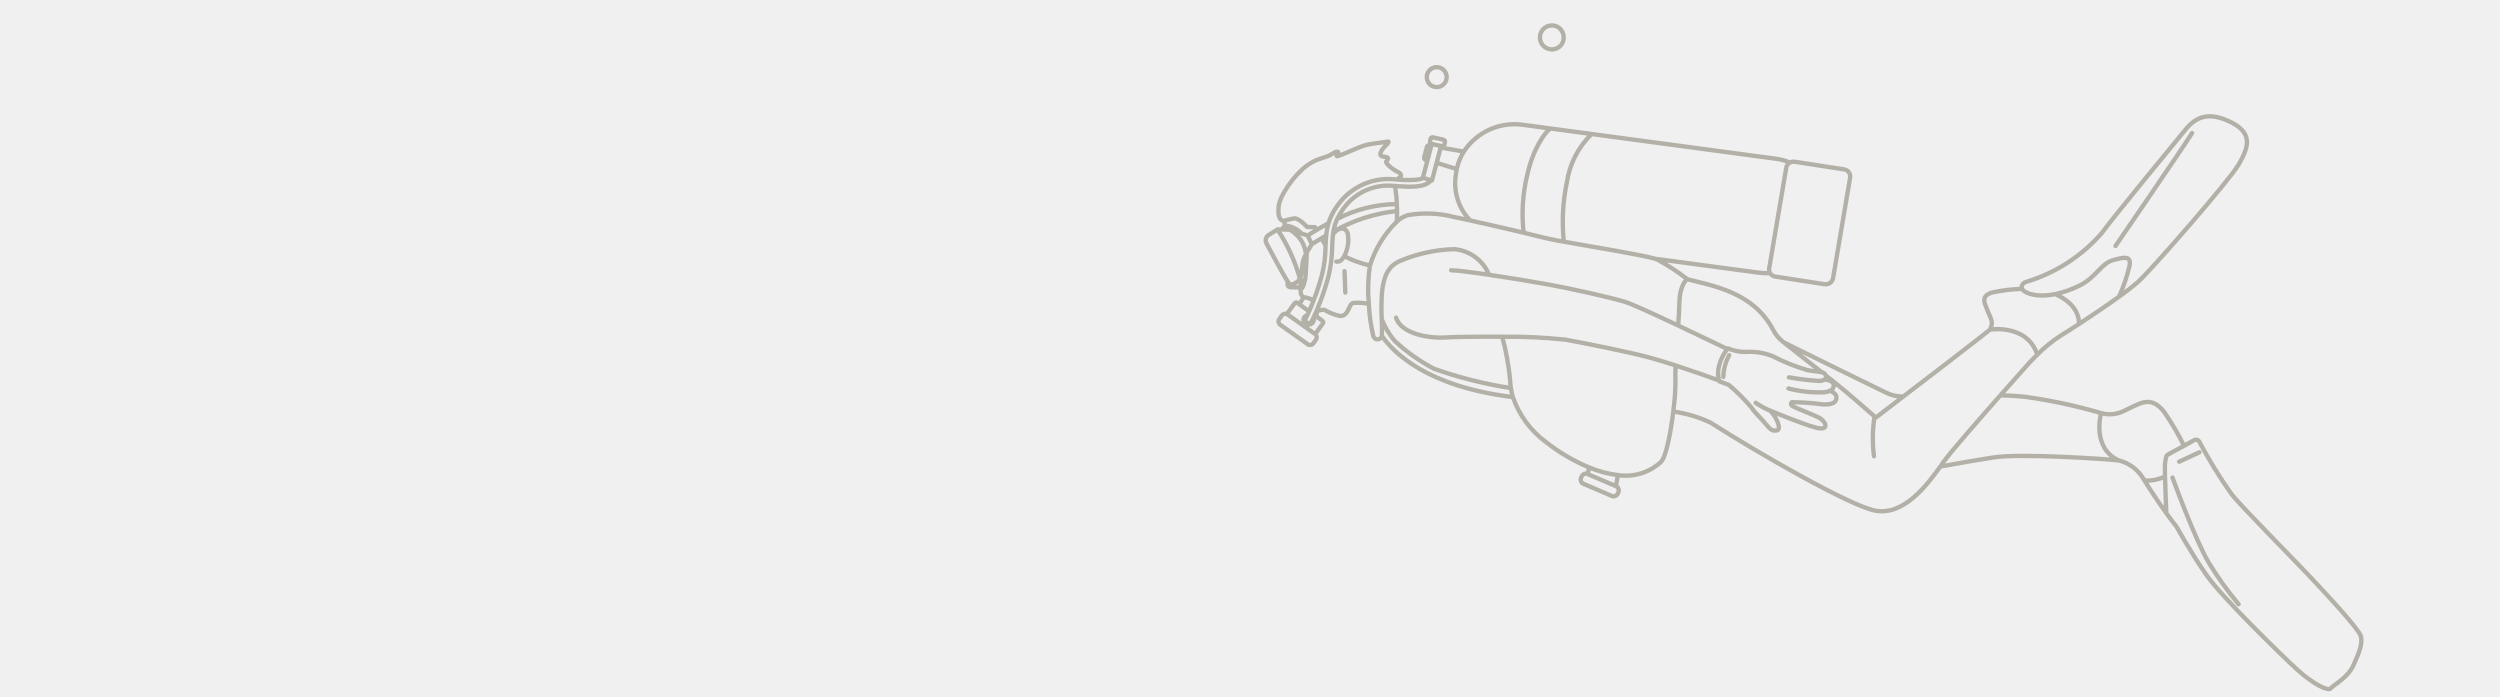
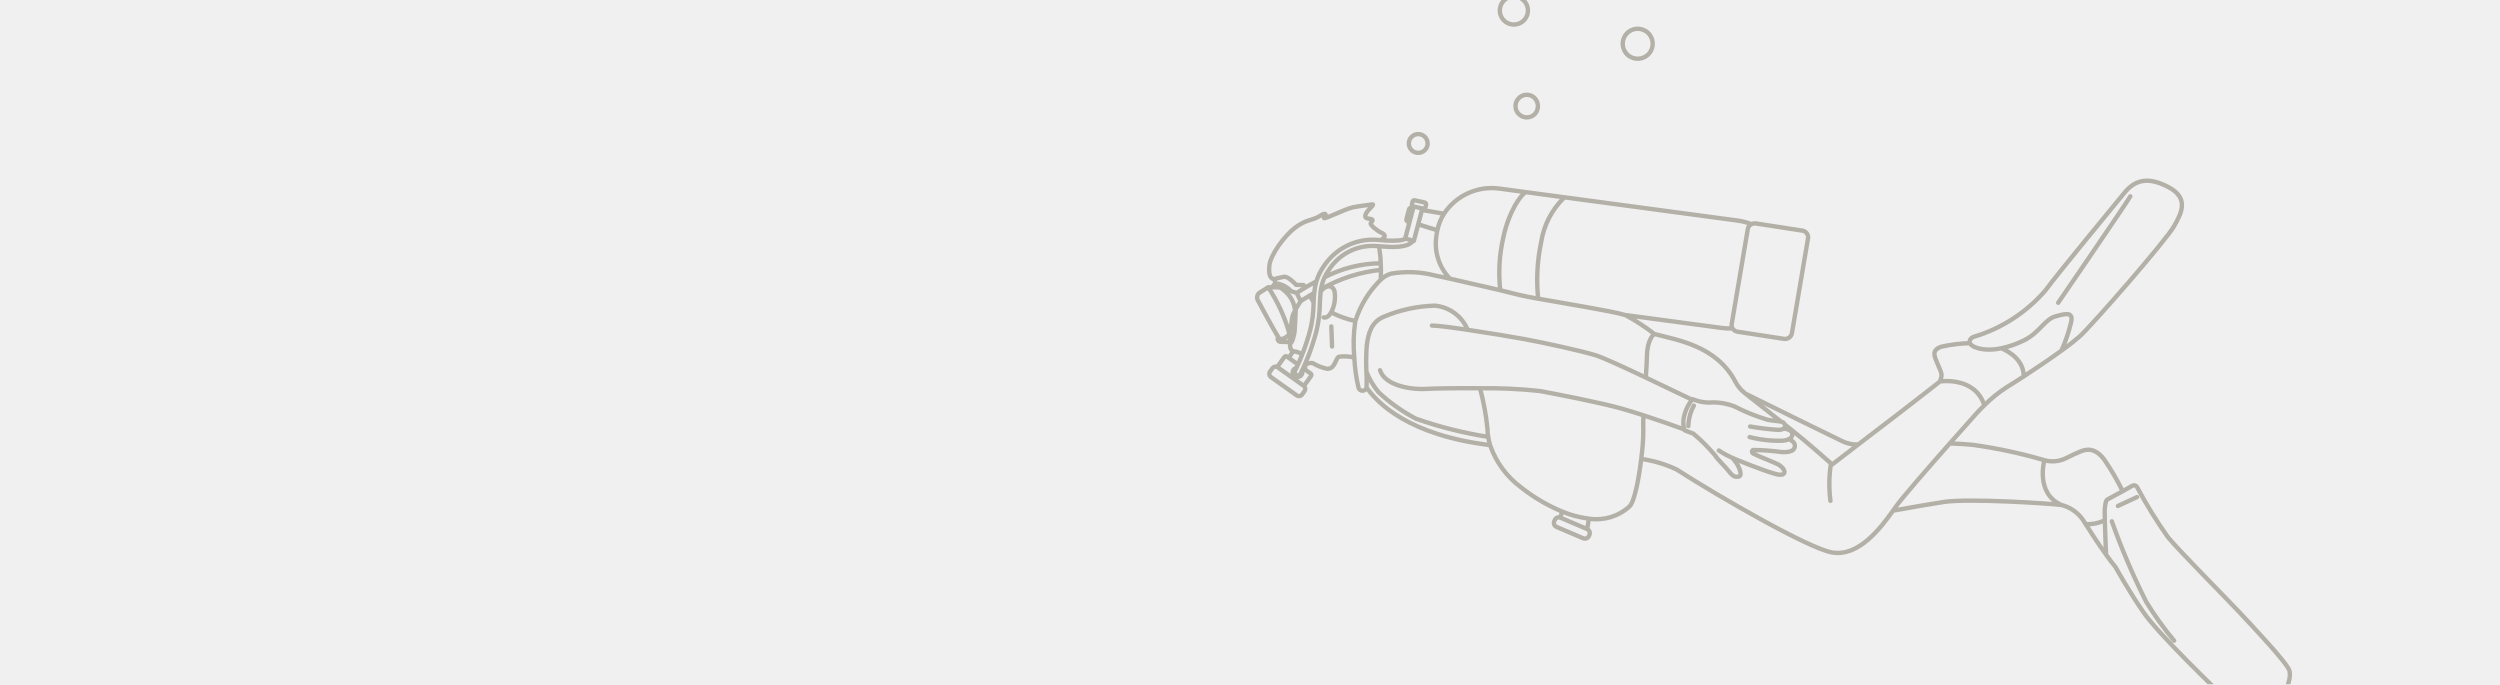
- <svg xmlns="http://www.w3.org/2000/svg" width="287" height="80" viewBox="0 0 287 80">
+ <svg xmlns="http://www.w3.org/2000/svg" width="285" height="78" viewBox="0 0 285 78">
  <defs>
    <clipPath id="a">
-       <rect width="287" height="80" transform="translate(11 77.522)" fill="#fff" stroke="#707070" stroke-width="1" />
+       <rect width="285" height="78" transform="translate(13 78.522)" fill="#fff" stroke="#707070" stroke-width="1" />
    </clipPath>
  </defs>
-   <g transform="translate(-11 -77.522)" clip-path="url(#a)">
-     <path d="M826.491,2717.824l2.327-1.079m-50.941-5.677a10.164,10.164,0,0,0,1.673.908m-4.714-6.372a5.494,5.494,0,0,0-.674,2.488m-47.766-7.084a.574.574,0,0,0-.435.543.6.6,0,0,0,1.192,0,.548.548,0,0,0-.055-.239m-1.5-3.678a1.8,1.8,0,0,0,.143-.651m.033-5.335a3.02,3.02,0,0,0-1.53-.883.66.66,0,0,0-.4,0,.508.508,0,0,0-.289.4m2.075,6.867c.229.03.526-.868.583-1.6.055-.684.108-1.985.133-2.641m15.671-20.972a1.143,1.143,0,1,0,.1,1.615,1.14,1.14,0,0,0-.1-1.615Zm34.482-21.107a1.915,1.915,0,1,0,.161,2.7,1.914,1.914,0,0,0-.161-2.7Zm-10.074-1.5a2.089,2.089,0,1,0,.173,2.948,2.089,2.089,0,0,0-.173-2.948Zm2.785,9.946a1.827,1.827,0,1,0,.151,2.579,1.828,1.828,0,0,0-.151-2.579Zm-15.159-3.969a1.716,1.716,0,1,0,.143,2.423,1.716,1.716,0,0,0-.143-2.423Zm1.263,11.828a1.377,1.377,0,1,0,.2,2.015,1.433,1.433,0,0,0-.2-2.015ZM730.765,2698.4c0-.362-.09-2.45-.09-2.45m-.028-1.719a11.71,11.71,0,0,0,2.946,1.06m1.368,8.079c1.3,1.892,5.152,5.839,15.043,7.034m67.525,1.843s-1.14,4.017,2.07,5.446m-9.388-12.152c-1.162-3.572-5.423-2.883-5.423-2.883m-23.1,5.481a32.858,32.858,0,0,0,3.424.413,1.322,1.322,0,0,0,.692-.164.365.365,0,0,0,.118-.473.762.762,0,0,0-.038-.085.577.577,0,0,0-.423-.277c-.359-.089-.913-.091-1.635-.237a22.813,22.813,0,0,1-3.992-1.6,7.116,7.116,0,0,0-3.192-.488,5.516,5.516,0,0,1-1.954-.412s-.02.022-.055.065a4.992,4.992,0,0,0-.948,1.892,3.221,3.221,0,0,0-.013,1.723.7.7,0,0,0,.038.1l1.081.412a21.06,21.06,0,0,1,2.626,2.626c.307.513,1.157,1.286,1.648,1.9s.745.8,1.26.694-.025-1.285-.309-1.673c-.264-.36-.438-.563-.46-.589m0,0,0,0c.113.045,3.7,1.549,5.275,1.954,1.595.41,1.157-.775.154-1.238-.876-.4-2.38-.963-2.936-1.273a.24.24,0,0,1-.007-.42.012.012,0,0,1,.01,0,28.312,28.312,0,0,1,3.524.257c1.159.053,1.6-.257,1.572-.822-.018-.388-.458-.631-.734-.745m-4.775-.259a14.237,14.237,0,0,0,4.093.438,1.85,1.85,0,0,0,.682-.179.652.652,0,0,0,.425-.672c-.058-.445-.714-.586-1.034-.626m-23.748,10.975-.217,1.278m-3.064-2.151-.188.758m0,0a.525.525,0,0,0-.689.276l-.068.156a.525.525,0,0,0,.277.689l3.253,1.394a.525.525,0,0,0,.689-.277l.068-.156a.526.526,0,0,0-.277-.689l-3.252-1.393Zm10.394-17.065c.07-1.024.126-1.952.138-2.611.04-2.131.9-2.7.9-2.7a25.272,25.272,0,0,0-3.442-2.251,1.853,1.853,0,0,0-.237-.083l0,0c-1.484-.45-7.159-1.364-10.492-1.965-.44-.081-.838-.153-1.18-.219-.478-.091-.848-.171-1.069-.229-.463-.123-1.323-.337-2.365-.583v0l-1.114-.261c-1.685-.4-3.6-.833-5.028-1.15l-1.059-.229c-.3-.065-.556-.118-.742-.154a12.688,12.688,0,0,0-5.358-.221,3.128,3.128,0,0,0-1.26.752,12.145,12.145,0,0,0-3.076,5.021c-.005.015-.008.03-.013.045a18.35,18.35,0,0,0-.116,4.387,20.385,20.385,0,0,0,.516,3.708.511.511,0,0,0,.976-.022.149.149,0,0,0,0-.038,18.14,18.14,0,0,0-.015-1.876,25.457,25.457,0,0,1,.035-3.16c.181-1.594.591-2.986,2.163-3.6a17.138,17.138,0,0,1,6.13-1.313,4.767,4.767,0,0,1,4,2.948m1.507,7.114a29.9,29.9,0,0,1,.9,4.888,7.928,7.928,0,0,0,.1,1.029A7.473,7.473,0,0,0,750,2710.4a10.792,10.792,0,0,0,3.791,5.159,21.056,21.056,0,0,0,4.978,2.928,12.391,12.391,0,0,0,3.28.873,5.976,5.976,0,0,0,4.933-1.487c.6-.563,1.137-3.335,1.434-5.8.04-.322.075-.642.106-.948a21.654,21.654,0,0,0,.141-2.629c-.02-.435-.007-1.034.023-1.723m16.77.778c-1.18-.931-2.8-2.209-4.324-3.4l-.113-.091a4.151,4.151,0,0,1-1.125-1.346c-2.286-4.4-7.058-5.092-9.88-5.846m15.9,11.048c.325.254.6.473.81.639,1.733,1.369,4.178,3.529,4.8,4.075.093.086.146.131.146.131l3.165-2.427c1.761-1.351,3.818-2.928,4.935-3.778,2.209-1.683,5.016-3.9,5.016-3.9.38-.969.221-.9-.382-2.4-.287-.707-.651-1.439.584-1.849a18.416,18.416,0,0,1,3.461-.423M773.669,2708.5c-1.157-.43-3.14-1.124-4.981-1.723-.931-.3-1.824-.581-2.556-.787-2.656-.755-7.707-1.729-10.055-2.171a61.065,61.065,0,0,0-7.3-.34c-2.943-.023-5.733.023-6.347.073-1.846.156-5.232-.327-5.836-2.264m38.031,3.6c-.865-.407-3.24-1.562-5.652-2.7-2.6-1.232-5.24-2.447-6.078-2.707-1.728-.531-6.337-1.549-8.771-1.992-1.376-.252-4.3-.742-6.855-1.119-1.97-.294-3.718-.521-4.352-.521M827.049,2716a30.339,30.339,0,0,0-2.269-3.876c-1.037-1.333-1.975-1.286-2.765-.989-.4.148-1.187.528-1.874.868a3.659,3.659,0,0,1-2.614.241,60.53,60.53,0,0,0-8.762-1.876c-.757-.081-1.72-.136-2.787-.166m-24.845-6.055c4.744,2.342,9.7,4.782,11.783,5.785a4.044,4.044,0,0,0,1.9.4h.018m-3.311,2.3a15.958,15.958,0,0,0-.065,4.566m-49.7-35.617.114.026a.227.227,0,0,0,.269-.171l.068-.31a.227.227,0,0,0-.174-.269l-1.213-.267a.226.226,0,0,0-.269.171l-.068.309a.227.227,0,0,0,.171.269l.035.008,1.066.234Zm-1.066-.234-.051.189-.445,1.7-.528,2,.071.021.86.249.118.033.534-2.03.46-1.745.048-.182m2.611.636-2.659-.455m1.846,2.468-2.307-.722m-.609-1.972-.191-.04a.274.274,0,0,0-.32.2l-.312,1.187a.248.248,0,0,0,.178.3l.2.05m-11.7,9.745c-.05-.09-.106-.184-.163-.279-.1-.168-.211-.344-.314-.521m1.715,2.671c.365.083.674-.191.911-.619a4.067,4.067,0,0,0,.4-2.614c-.312-.85-1.079-.6-1.517-.123a1.249,1.249,0,0,0-.191.284m7.328-1.509c.008-.168.02-.327.033-.468s.015-.425.01-.757c0-.247-.015-.521-.028-.8a10.878,10.878,0,0,0-.146-1.6,1.152,1.152,0,0,1,0-.468m.241-.745a.486.486,0,0,1,.209-.237c.256-.093.279-.442-.211-.654s-1.472-.983-1.308-1.193.513-.468-.282-.538-.164-.863.025-1.074.817-.747.372-.654-1.356.164-2.289.349-3.811,1.66-3.507,1.263.282-.725-.561-.186-1.612.372-2.968,1.4-3.061,3.388-3.154,4.7.257,1.52.584,1.567l.055-.015c.194-.053.845-.224,1.159-.266.538-.071,1.474.984,1.474.984l.911.022.181.32m-3.62-.455-.105-.6m4.83,1.7c-.2.113-.382.219-.548.317-.687.4-1.1.682-1.1.682m9.79-3.816a18.444,18.444,0,0,0-7.32,2.367m-.558-.958c-.531.277-1,.543-1.369.767-.639.38-1.016.642-1.016.642m10.235-3.615a15.066,15.066,0,0,0-6.855,1.708m-3.59,4,.108-.174.573-.926-.473-1-.676-.214-1.223-.382m1,5.524a19.8,19.8,0,0,0-2.576-5.625m1.182,6a1.111,1.111,0,0,0,.141.2.465.465,0,0,0,.438.086,1.629,1.629,0,0,0,.649-.39,1.225,1.225,0,0,0,.166-.266c.36-.75.133-1.887.621-2.639a.466.466,0,0,0,.071-.191,3.5,3.5,0,0,0-1.29-2.37,2.725,2.725,0,0,0-.4-.322.916.916,0,0,0-.44-.09c-.194,0-.382-.008-.553-.013a4.861,4.861,0,0,0-.584,0l-.956.6a.408.408,0,0,0-.055.028.736.736,0,0,0-.259.941s1.881,3.537,2.452,4.43Zm3.343,3.25a.129.129,0,0,0,.048.063s0,0,.01,0c.141.035.616-.166.865-.058a5.681,5.681,0,0,0,1.741.682.619.619,0,0,0,.123-.012c.883-.045.886-1.378,1.351-1.472a5.335,5.335,0,0,1,1.828.1m34.958,12.353a14.82,14.82,0,0,1,4.3,1.283c5.325,3.413,16.046,9.584,18.909,10.1,3.2.581,5.869-2.848,7.451-5.082.136-.188.264-.372.382-.543.737-1.049,4.035-4.822,6.52-7.634,1.618-1.832,2.893-3.255,2.893-3.255s.538-.631,1.338-1.409a16.069,16.069,0,0,1,2.714-2.2c.516-.312,1.242-.775,2.07-1.313,1.439-.938,3.172-2.11,4.586-3.132a28.109,28.109,0,0,0,2.232-1.738c1.582-1.447,10.459-11.629,11.493-13.418s1.789-3.509-.76-4.817-4.058-.757-5.3.757-8.12,9.841-9.632,11.9a18.582,18.582,0,0,1-8.673,5.61.726.726,0,0,0-.489.409.476.476,0,0,0,0,.381c.086.2.34.412.908.586a4.816,4.816,0,0,0,1.4.191,7.6,7.6,0,0,0,1.517-.164,11.569,11.569,0,0,0,2.81-.991c1.831-.916,2.473-2.518,3.756-2.883s2.244-.6,1.924.732a19.182,19.182,0,0,1-1.18,3.441m-84.635,2.6a8.809,8.809,0,0,0,1.474,2.475,20.881,20.881,0,0,0,4.543,3.212,49.767,49.767,0,0,0,8.814,2.213m-25.623-12.23c-.083.37-.015.624.32.652.49.042,1.157-.063,1.157.216,0,.264-.043.8.382.921a.579.579,0,0,0,.073.018,2.594,2.594,0,0,1,.9.3.355.355,0,0,1,.108.1m-1.084-.42-.546.815m2.078.709c-.06.261-.1.523-.131.687m.37-1.449a1.758,1.758,0,0,0-.113.282v0m-1.077.576-1.127-.808-.229-.166a.21.21,0,0,0-.294.05l-.883,1.227m3.255,2.3.868-1.208a.212.212,0,0,0-.048-.3l-.722-.516-.186-.136m98.493,18.647s2.613,7.2,4.191,9.813a39.478,39.478,0,0,0,3.4,4.732m-10.789-14.2a4.863,4.863,0,0,0,2.335-.465M815,2702.029c.013-2.008-1.806-3.042-2.724-3.431m-84.985,4.563-3.157-2.241c-.023-.015-.045-.027-.068-.04a.469.469,0,0,0-.581.151l-.3.42a.464.464,0,0,0,.108.649l3.16,2.241a.463.463,0,0,0,.646-.111l.3-.42a.467.467,0,0,0-.081-.626l-.03-.023Zm12.451-17.907a2.763,2.763,0,0,1-.964.216,13.091,13.091,0,0,1-2-.035l-.279-.022c-.236-.02-.425-.035-.549-.038a7.16,7.16,0,0,0-6.213,3.235,6.338,6.338,0,0,0-.9,1.844,7.4,7.4,0,0,0-.264,1.409c-.038.37-.055.742-.07,1.117,0,.053,0,.1-.007.156a14.1,14.1,0,0,1-.395,3.187,26.7,26.7,0,0,1-1,3.052c-.178.46-.352.865-.5,1.2-.07.161-.138.3-.2.432-.068.146-.128.272-.178.372a.382.382,0,0,0,.684.34c.055-.111.121-.25.2-.408.04-.088.085-.181.131-.284.083-.184.174-.387.269-.614q.083-.2.173-.415m12.927-14.5c-.606.933-2.7.788-4.065.677l-.1-.008c-.214-.018-.4-.033-.5-.035a6.334,6.334,0,0,0-5.577,2.908,6.043,6.043,0,0,0-.528.911,5.428,5.428,0,0,0-.438,1.456c-.02.121-.035.244-.05.367-.05.443-.068.9-.091,1.386a14.814,14.814,0,0,1-.417,3.348,28.408,28.408,0,0,1-1.049,3.2m31.257-19.5a9.647,9.647,0,0,0-2.845,5.524,22.056,22.056,0,0,0-.352,6.832m-1.539-12.99c-.614.4-2.022,2.344-2.682,5.423a18.88,18.88,0,0,0-.392,6.533m30.151-7.473-1.965,11.586a.767.767,0,0,0,.106.533h0a.857.857,0,0,0,.611.4l5.625.868a.854.854,0,0,0,.991-.666l1.964-11.586a.825.825,0,0,0-.722-.931l-5.622-.868a.9.9,0,0,0-.556.091.793.793,0,0,0-.435.576Zm-15.043,10.474,11.856,1.59a7.1,7.1,0,0,0,1.328.055m2.294-12.7a7.285,7.285,0,0,0-1.71-.443l-21.065-2.827-4.737-.634-3.106-.417a6.962,6.962,0,0,0-6.83,3.056,6.066,6.066,0,0,0-.812,2.013c-.025.116-.045.231-.063.349l-.063.433a6.133,6.133,0,0,0,1.658,5.112m53.99,28.261c2.279-.42,4.7-.835,6.168-1.056,3.059-.463,12.98.186,14.353.367a4.551,4.551,0,0,1,2.714,1.985c.066.111.136.224.211.345.674,1.086,1.64,2.536,2.485,3.713.435.609.84,1.145,1.155,1.522,0,0,1.683,3.044,3.477,5.61s8.62,9.2,10.364,10.8,3.587,2.568,3.876,2.181,1.937-1.165,2.616-2.664,1.016-2.375.87-3.248-4.747-5.715-6.2-7.265-7.267-7.41-8.623-9.058a55.456,55.456,0,0,1-3.753-6.09.431.431,0,0,0-.377-.224.452.452,0,0,0-.229.065c-.143.091-.609.347-1.137.637-.709.387-1.532.83-1.839.993a.427.427,0,0,0-.2.239,4.813,4.813,0,0,0-.161,1.474c0,.216,0,.508.013.848.03,1.26.108,3.167.151,4.178m2.953-43.638c-.624,1.059-8.786,12.962-8.786,12.962" transform="translate(-565.325 -2587.299)" fill="none" stroke="#b3b0a7" stroke-linecap="round" stroke-linejoin="round" stroke-width="0.5" />
+   <g transform="translate(-13 -78.522)" clip-path="url(#a)">
+     <path d="M819.77,2713.457l2.178-1.01m-47.676-5.313a9.51,9.51,0,0,0,1.566.85m-4.412-5.963a5.142,5.142,0,0,0-.631,2.329m-44.705-6.63a.537.537,0,0,0-.407.509.559.559,0,0,0,1.116,0,.514.514,0,0,0-.052-.224m-1.406-3.442a1.683,1.683,0,0,0,.134-.61m.031-4.994a2.828,2.828,0,0,0-1.432-.826.618.618,0,0,0-.372,0,.475.475,0,0,0-.27.375m1.942,6.427c.214.028.492-.812.546-1.5.052-.641.1-1.858.125-2.472m14.667-19.628a1.07,1.07,0,1,0,.09,1.512,1.067,1.067,0,0,0-.09-1.512Zm32.272-19.754a1.792,1.792,0,1,0,.151,2.531,1.792,1.792,0,0,0-.151-2.531Zm-9.429-1.4a1.955,1.955,0,1,0,.162,2.759,1.955,1.955,0,0,0-.162-2.759Zm2.606,9.309a1.71,1.71,0,1,0,.141,2.413,1.71,1.71,0,0,0-.141-2.413Zm-14.187-3.715a1.606,1.606,0,1,0,.134,2.267,1.606,1.606,0,0,0-.134-2.267Zm1.182,11.07a1.289,1.289,0,1,0,.188,1.885,1.341,1.341,0,0,0-.188-1.885Zm-22.977,28.439c0-.339-.085-2.293-.085-2.293m-.026-1.608a10.961,10.961,0,0,0,2.757.992m1.28,7.562c1.22,1.771,4.821,5.464,14.079,6.583m63.2,1.725s-1.067,3.76,1.937,5.1m-8.786-11.374c-1.087-3.343-5.076-2.7-5.076-2.7m-21.622,5.13a30.775,30.775,0,0,0,3.2.386,1.237,1.237,0,0,0,.647-.153.342.342,0,0,0,.111-.443.7.7,0,0,0-.035-.08.54.54,0,0,0-.4-.259c-.336-.083-.854-.085-1.53-.221a21.331,21.331,0,0,1-3.736-1.5,6.66,6.66,0,0,0-2.988-.457,5.164,5.164,0,0,1-1.829-.386s-.019.021-.052.061a4.672,4.672,0,0,0-.887,1.77,3.015,3.015,0,0,0-.012,1.613.665.665,0,0,0,.035.1l1.012.385a19.713,19.713,0,0,1,2.458,2.458c.287.48,1.083,1.2,1.542,1.782s.7.746,1.179.65-.023-1.2-.289-1.565c-.247-.337-.41-.527-.431-.551m0,0,0,0c.106.042,3.465,1.45,4.937,1.829,1.493.384,1.083-.725.144-1.158-.82-.376-2.227-.9-2.748-1.191a.225.225,0,0,1-.007-.393.011.011,0,0,1,.009,0,26.5,26.5,0,0,1,3.3.24c1.085.049,1.495-.24,1.471-.77-.017-.363-.428-.591-.687-.7m-4.469-.242a13.327,13.327,0,0,0,3.831.41,1.732,1.732,0,0,0,.638-.167.61.61,0,0,0,.4-.629c-.054-.417-.668-.548-.967-.586M759.462,2714.9l-.2,1.2m-2.868-2.013-.176.709m0,0a.491.491,0,0,0-.645.258l-.064.146a.492.492,0,0,0,.259.645l3.044,1.3a.491.491,0,0,0,.645-.259l.064-.146a.492.492,0,0,0-.259-.645l-3.044-1.3Zm9.728-15.972c.066-.958.118-1.827.129-2.444.038-1.994.843-2.531.843-2.531a23.665,23.665,0,0,0-3.221-2.107,1.723,1.723,0,0,0-.221-.078l0,0c-1.389-.422-6.7-1.276-9.82-1.839-.412-.075-.784-.143-1.1-.2-.447-.085-.794-.16-1-.214-.433-.115-1.238-.315-2.213-.546v0l-1.043-.245c-1.577-.37-3.369-.78-4.706-1.076l-.991-.214c-.285-.061-.52-.111-.694-.144a11.874,11.874,0,0,0-5.015-.207,2.928,2.928,0,0,0-1.179.7,11.367,11.367,0,0,0-2.879,4.7c0,.014-.007.028-.012.042a17.173,17.173,0,0,0-.109,4.106,19.081,19.081,0,0,0,.483,3.47.478.478,0,0,0,.914-.021.139.139,0,0,0,0-.035,16.977,16.977,0,0,0-.014-1.756,23.828,23.828,0,0,1,.033-2.957c.169-1.492.553-2.794,2.025-3.374a16.043,16.043,0,0,1,5.737-1.229,4.462,4.462,0,0,1,3.743,2.759m1.411,6.658a27.984,27.984,0,0,1,.843,4.574,7.422,7.422,0,0,0,.09.963,7,7,0,0,0,.212.945,10.1,10.1,0,0,0,3.548,4.828,19.7,19.7,0,0,0,4.659,2.74,11.6,11.6,0,0,0,3.07.817,5.594,5.594,0,0,0,4.616-1.392c.563-.527,1.064-3.122,1.342-5.429.038-.3.07-.6.1-.887a20.273,20.273,0,0,0,.132-2.46c-.019-.407-.007-.968.021-1.613m15.7.728c-1.1-.872-2.625-2.067-4.047-3.186l-.106-.085a3.881,3.881,0,0,1-1.053-1.26c-2.14-4.12-6.606-4.765-9.247-5.471m14.883,10.34c.3.238.56.443.758.6,1.622,1.281,3.91,3.3,4.489,3.814.087.08.137.123.137.123l2.962-2.272c1.648-1.264,3.574-2.74,4.619-3.536,2.067-1.575,4.694-3.647,4.694-3.647.355-.906.207-.843-.358-2.248-.268-.662-.61-1.347.546-1.73a17.238,17.238,0,0,1,3.239-.4m-32.552,9.841c-1.083-.4-2.938-1.052-4.661-1.613-.871-.282-1.707-.544-2.392-.737-2.486-.707-7.213-1.618-9.41-2.032a57.09,57.09,0,0,0-6.829-.318c-2.755-.021-5.365.021-5.94.068-1.728.146-4.9-.306-5.462-2.119m35.594,3.367c-.81-.381-3.032-1.462-5.29-2.529-2.432-1.154-4.9-2.291-5.688-2.533-1.617-.5-5.93-1.45-8.209-1.865-1.288-.236-4.028-.694-6.416-1.048-1.843-.275-3.479-.487-4.073-.487m78.736,18.867a28.4,28.4,0,0,0-2.124-3.628c-.97-1.248-1.848-1.2-2.587-.925-.372.138-1.111.494-1.754.812a3.425,3.425,0,0,1-2.446.226,56.659,56.659,0,0,0-8.2-1.756c-.708-.075-1.61-.127-2.609-.155m-23.253-5.667c4.44,2.192,9.076,4.476,11.028,5.415a3.787,3.787,0,0,0,1.78.372h.017m-3.1,2.149a14.933,14.933,0,0,0-.061,4.273m-46.518-33.334.106.024a.212.212,0,0,0,.252-.16l.064-.29a.213.213,0,0,0-.162-.251l-1.135-.25a.211.211,0,0,0-.252.16l-.064.289a.212.212,0,0,0,.16.252l.033.007,1,.219Zm-1-.219-.047.177-.417,1.591-.494,1.872.066.019.805.233.11.031.5-1.9.431-1.634.045-.17m2.444.6-2.488-.426m1.728,2.309-2.159-.676m-.57-1.845-.179-.038a.256.256,0,0,0-.3.186l-.292,1.111a.232.232,0,0,0,.167.285l.186.047m-10.947,9.121c-.047-.084-.1-.172-.153-.261-.1-.157-.2-.322-.294-.487m1.605,2.5c.341.078.631-.179.852-.579a3.806,3.806,0,0,0,.377-2.446c-.292-.8-1.01-.562-1.419-.115a1.16,1.16,0,0,0-.179.266m6.858-1.413c.007-.158.019-.306.031-.438s.014-.4.009-.708c0-.231-.014-.488-.026-.747a10.182,10.182,0,0,0-.137-1.5,1.078,1.078,0,0,1,0-.438m.226-.7a.454.454,0,0,1,.2-.221c.24-.087.261-.414-.2-.612s-1.377-.92-1.224-1.116.48-.437-.263-.5-.153-.808.024-1.005.765-.7.348-.612-1.269.153-2.142.327-3.567,1.554-3.282,1.182.264-.678-.525-.174-1.509.348-2.778,1.312-2.865,3.171-2.952,4.4.24,1.422.546,1.467l.052-.014c.181-.05.791-.21,1.085-.249.5-.066,1.38.92,1.38.92l.852.021s.066.115.169.3m-3.388-.426-.1-.565m4.52,1.592c-.186.106-.358.2-.513.3-.643.379-1.029.638-1.029.638m9.163-3.571a17.261,17.261,0,0,0-6.851,2.215m-.522-.9c-.5.259-.932.509-1.281.718-.6.355-.951.6-.951.6m9.579-3.383a14.1,14.1,0,0,0-6.415,1.6m-3.36,3.748.1-.163.537-.866-.443-.935-.633-.2-1.144-.358m.935,5.17a18.536,18.536,0,0,0-2.411-5.264m1.106,5.615a1.044,1.044,0,0,0,.132.184.435.435,0,0,0,.41.08,1.523,1.523,0,0,0,.607-.365,1.148,1.148,0,0,0,.156-.249c.337-.7.125-1.766.581-2.47a.437.437,0,0,0,.066-.179,3.279,3.279,0,0,0-1.208-2.218,2.55,2.55,0,0,0-.375-.3.859.859,0,0,0-.412-.084c-.181,0-.358-.008-.518-.012a4.545,4.545,0,0,0-.546,0l-.895.563a.4.4,0,0,0-.052.026.689.689,0,0,0-.242.88s1.761,3.31,2.3,4.146Zm3.129,3.042a.121.121,0,0,0,.045.059s0,0,.009,0c.132.033.577-.155.81-.054a5.314,5.314,0,0,0,1.629.638.578.578,0,0,0,.115-.012c.826-.042.829-1.29,1.264-1.377a4.992,4.992,0,0,1,1.711.1m32.717,11.562a13.868,13.868,0,0,1,4.021,1.2c4.984,3.195,15.018,8.969,17.7,9.457,2.992.543,5.492-2.665,6.973-4.756.127-.176.247-.348.358-.508.69-.981,3.776-4.513,6.1-7.145,1.514-1.714,2.708-3.046,2.708-3.046s.5-.591,1.252-1.319a15.057,15.057,0,0,1,2.54-2.058c.483-.292,1.163-.725,1.937-1.229,1.347-.878,2.969-1.975,4.292-2.931a26.225,26.225,0,0,0,2.089-1.627c1.481-1.354,9.789-10.884,10.757-12.558s1.674-3.284-.711-4.509-3.8-.709-4.958.709-7.6,9.21-9.014,11.14a17.39,17.39,0,0,1-8.117,5.25.68.68,0,0,0-.458.383.445.445,0,0,0,0,.356c.08.188.318.386.85.548a4.5,4.5,0,0,0,1.307.179,7.115,7.115,0,0,0,1.42-.153,10.838,10.838,0,0,0,2.63-.927c1.714-.857,2.314-2.357,3.515-2.7s2.1-.558,1.8.685a17.948,17.948,0,0,1-1.1,3.22m-79.211,2.43a8.242,8.242,0,0,0,1.379,2.316,19.544,19.544,0,0,0,4.252,3.007,46.589,46.589,0,0,0,8.249,2.072m-23.98-11.447c-.078.346-.014.584.3.61.459.04,1.083-.059,1.083.2s-.04.745.358.862a.553.553,0,0,0,.068.017,2.425,2.425,0,0,1,.845.28.332.332,0,0,1,.1.1m-1.014-.393-.511.763m1.945.664c-.056.245-.1.49-.122.643m.346-1.356a1.629,1.629,0,0,0-.106.264v0m-1.008.54-1.055-.756-.214-.156a.2.2,0,0,0-.275.047l-.826,1.149m3.046,2.157.812-1.13a.2.2,0,0,0-.045-.278l-.676-.483-.174-.127m92.181,17.452a80.067,80.067,0,0,0,3.922,9.184,36.964,36.964,0,0,0,3.183,4.428m-10.1-13.287a4.551,4.551,0,0,0,2.185-.436m-9.231-16.4c.012-1.879-1.69-2.846-2.549-3.211m-79.539,4.271-2.955-2.1c-.021-.014-.043-.025-.064-.038a.439.439,0,0,0-.544.141l-.278.393a.435.435,0,0,0,.1.608l2.957,2.1a.433.433,0,0,0,.605-.1l.28-.393a.437.437,0,0,0-.075-.586l-.028-.021Zm11.653-16.76a2.589,2.589,0,0,1-.9.2,12.208,12.208,0,0,1-1.872-.033l-.261-.021c-.221-.019-.4-.033-.513-.035a6.7,6.7,0,0,0-5.815,3.027,5.933,5.933,0,0,0-.843,1.726,6.927,6.927,0,0,0-.247,1.319c-.035.346-.052.694-.066,1.045,0,.05,0,.1-.007.146a13.193,13.193,0,0,1-.37,2.983,24.992,24.992,0,0,1-.935,2.856c-.167.431-.33.81-.471,1.126-.066.15-.129.284-.186.4-.063.137-.12.254-.167.348a.358.358,0,0,0,.64.318c.052-.1.113-.233.184-.382.038-.083.08-.169.122-.266.078-.172.163-.363.252-.574q.077-.183.162-.389m12.1-13.567c-.567.874-2.524.737-3.8.633l-.094-.007c-.2-.016-.375-.031-.466-.033a5.928,5.928,0,0,0-5.219,2.722,5.651,5.651,0,0,0-.494.852,5.08,5.08,0,0,0-.41,1.363c-.019.113-.033.229-.047.344-.047.414-.064.84-.085,1.3a13.866,13.866,0,0,1-.391,3.133,26.587,26.587,0,0,1-.982,3m29.254-18.255a9.028,9.028,0,0,0-2.663,5.17,20.642,20.642,0,0,0-.329,6.394m-1.441-12.157c-.574.379-1.893,2.193-2.51,5.076a17.671,17.671,0,0,0-.367,6.114m28.218-6.994-1.839,10.844a.718.718,0,0,0,.1.5h0a.8.8,0,0,0,.572.372l5.264.812a.8.8,0,0,0,.928-.624l1.839-10.844a.772.772,0,0,0-.676-.871l-5.262-.812a.846.846,0,0,0-.52.085.742.742,0,0,0-.407.539Zm-14.079,9.8,11.1,1.488a6.645,6.645,0,0,0,1.243.052m2.147-11.884a6.826,6.826,0,0,0-1.6-.414l-19.715-2.646-4.433-.594-2.907-.391a6.515,6.515,0,0,0-6.392,2.86,5.677,5.677,0,0,0-.76,1.884c-.023.108-.042.217-.059.327l-.059.4a5.74,5.74,0,0,0,1.551,4.784m50.529,26.45c2.133-.393,4.4-.781,5.772-.989,2.863-.433,12.148.175,13.433.344a4.259,4.259,0,0,1,2.54,1.857c.062.1.127.209.2.323.631,1.017,1.535,2.373,2.326,3.475.407.57.786,1.071,1.081,1.424,0,0,1.575,2.849,3.254,5.25s8.068,8.615,9.7,10.109,3.357,2.4,3.628,2.041,1.813-1.09,2.448-2.493.951-2.222.815-3.039-4.443-5.349-5.8-6.8-6.8-6.936-8.07-8.478a51.921,51.921,0,0,1-3.512-5.7.4.4,0,0,0-.353-.209.422.422,0,0,0-.215.061c-.134.085-.57.325-1.064.6-.664.362-1.434.776-1.721.929a.4.4,0,0,0-.191.224,4.5,4.5,0,0,0-.15,1.38c0,.2,0,.476.012.793.028,1.179.1,2.964.141,3.91m2.764-40.842c-.584.991-8.223,12.132-8.223,12.132" transform="translate(-565.325 -2577.258)" fill="none" stroke="#b3b0a7" stroke-linecap="round" stroke-linejoin="round" stroke-width="0.5" />
  </g>
</svg>
